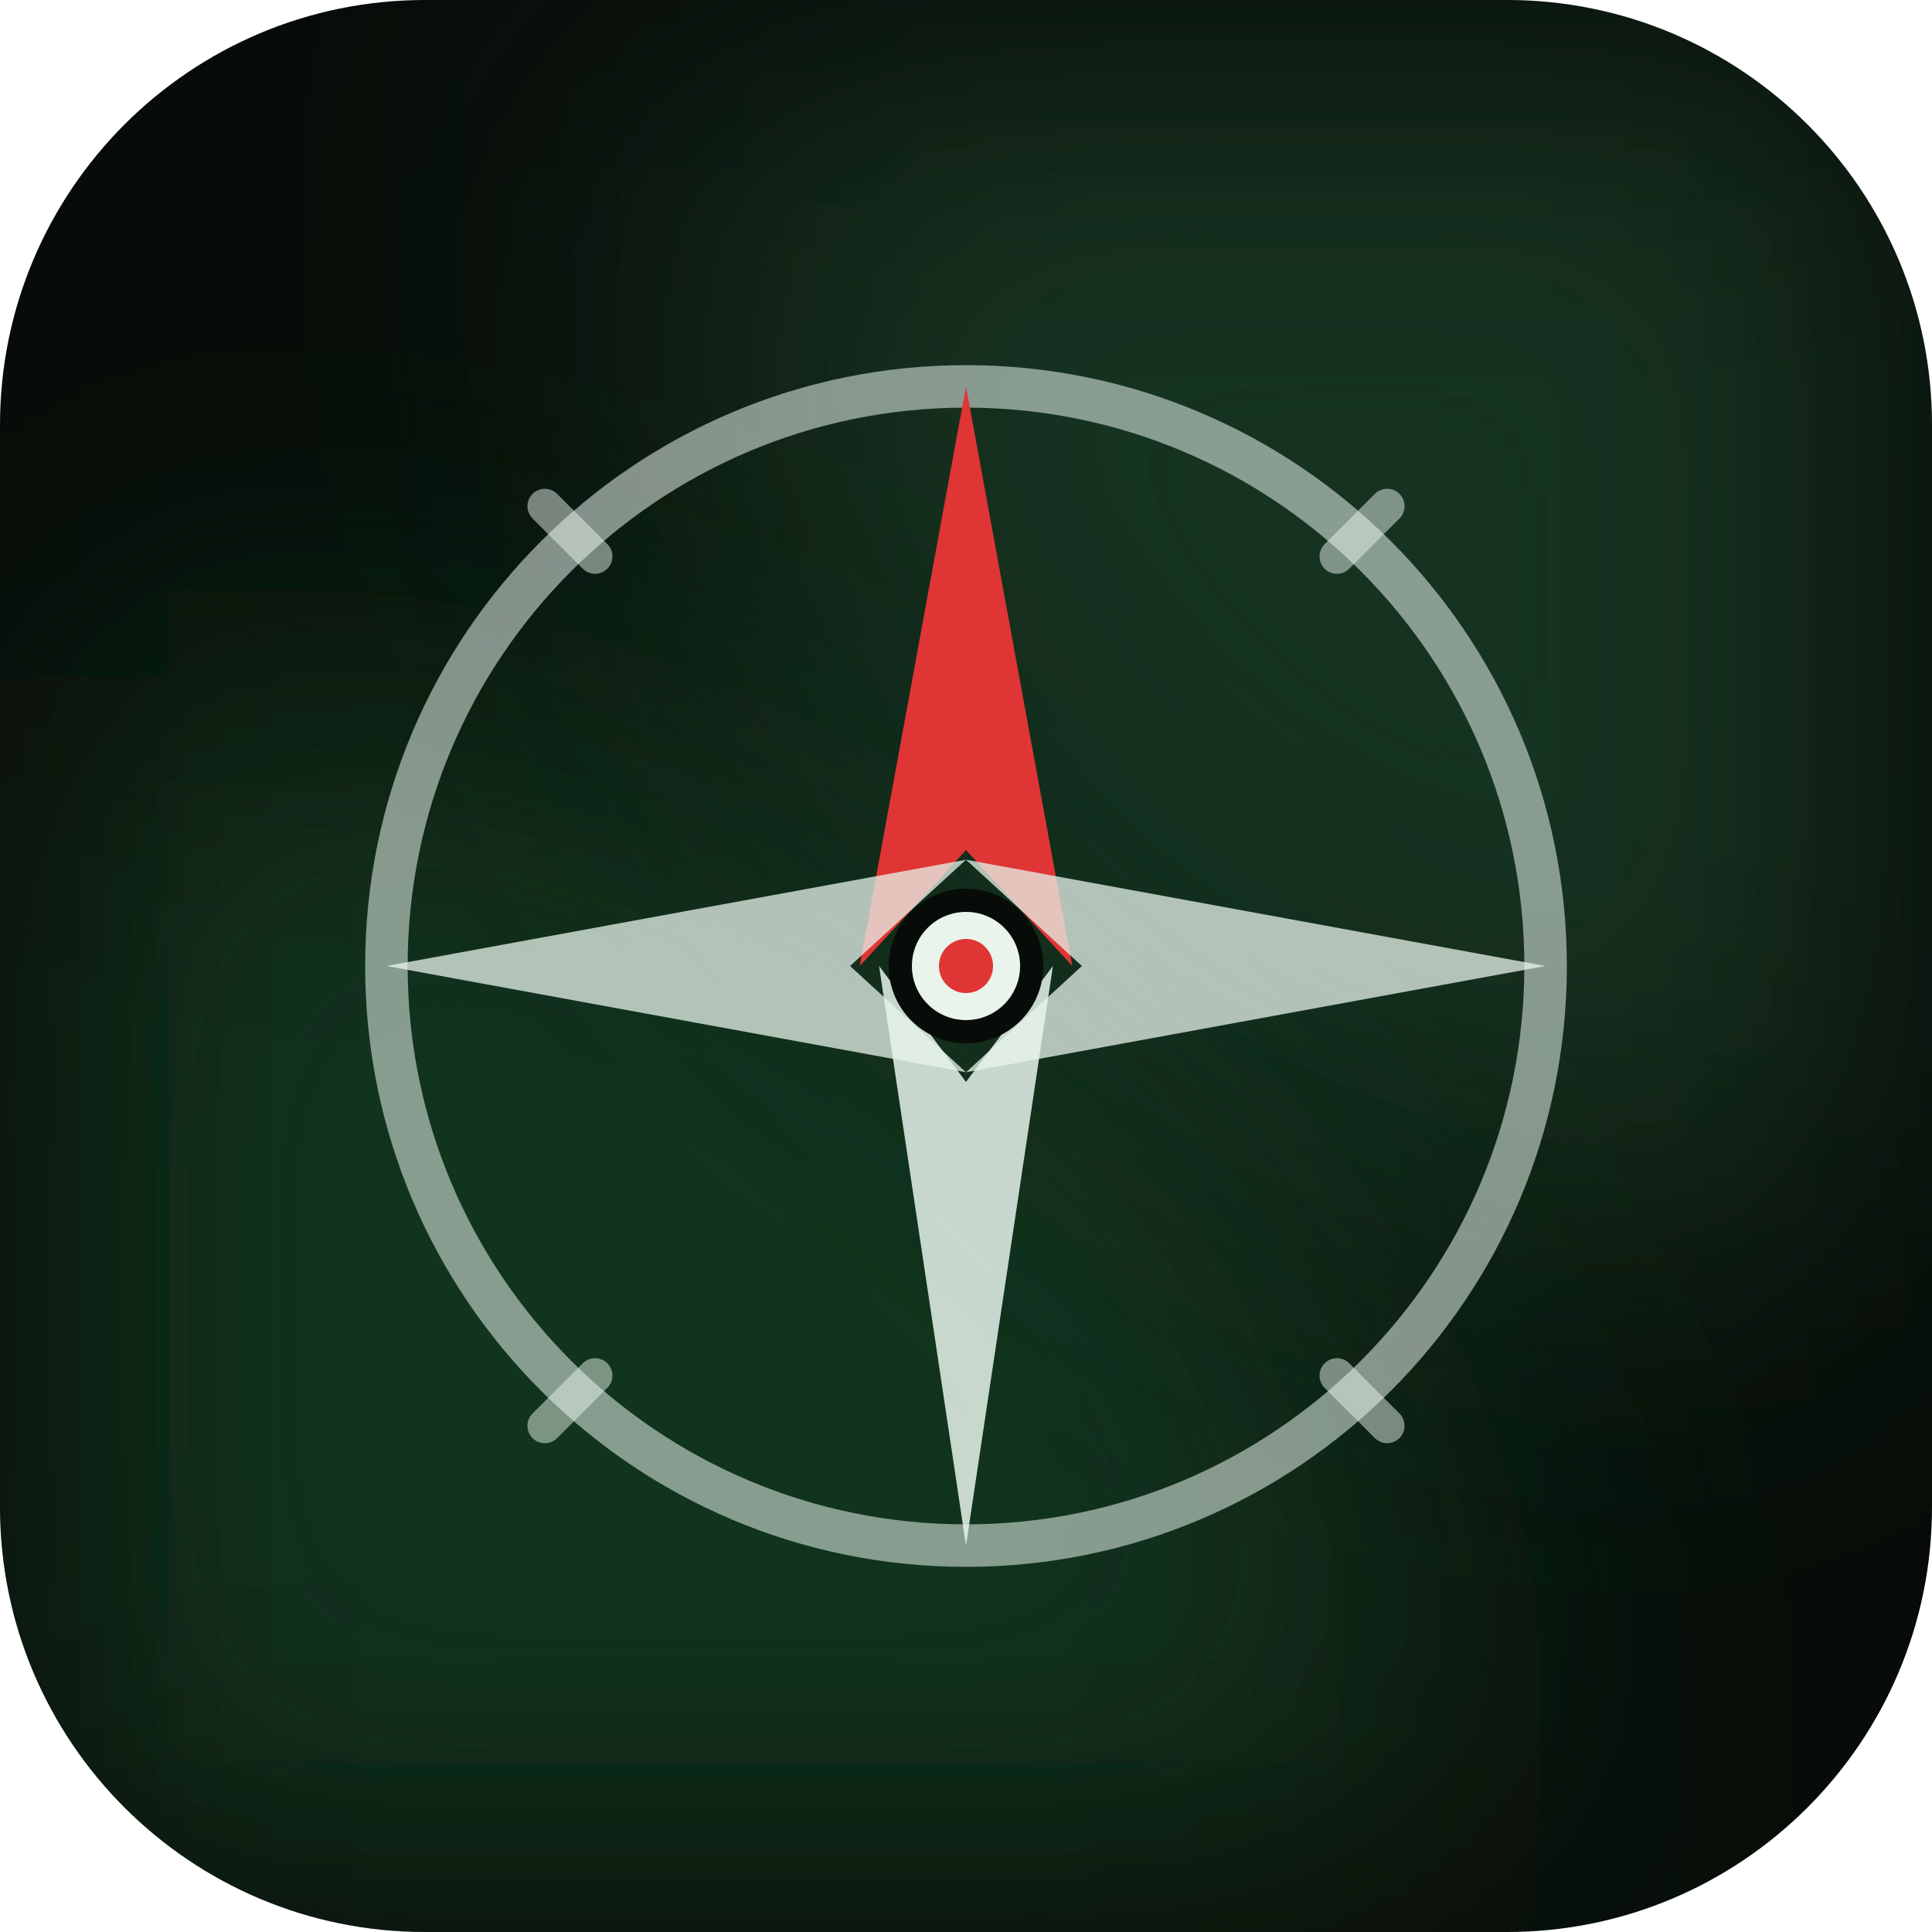
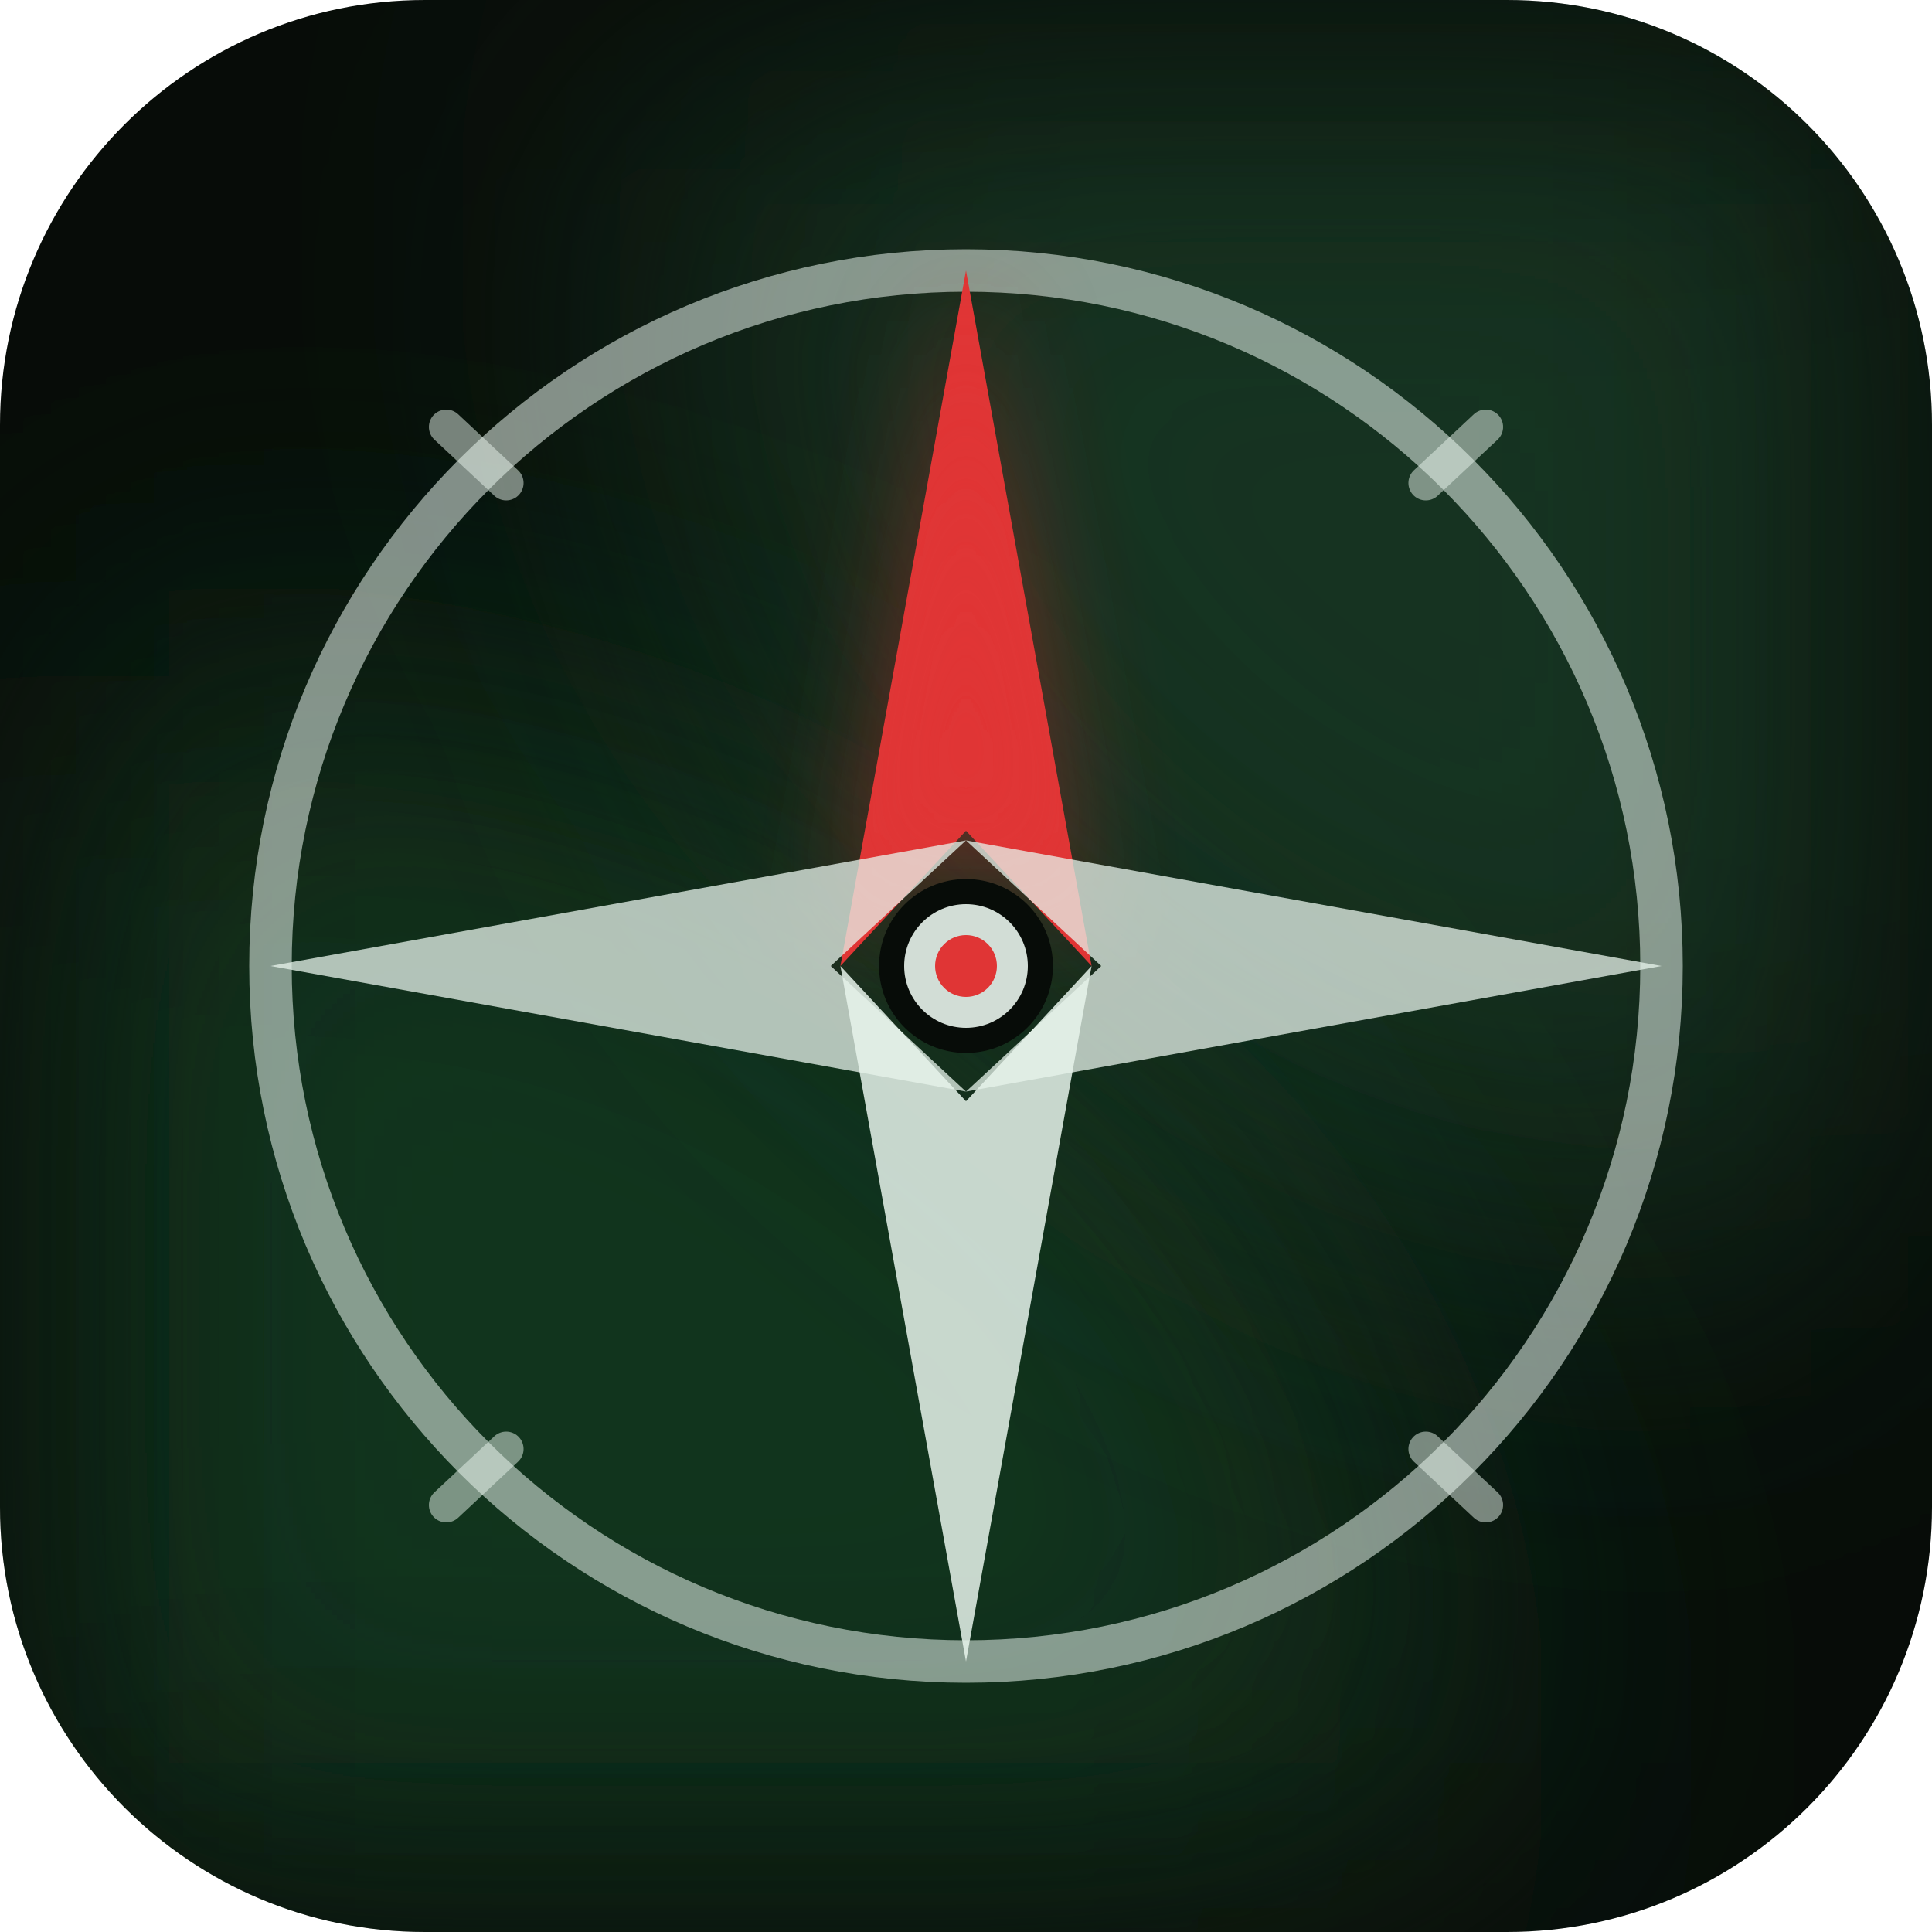
<svg xmlns="http://www.w3.org/2000/svg" viewBox="0 0 100 100">
  <defs>
    <filter id="bg-glow" x="-80%" y="-80%" width="260%" height="260%">
      <feGaussianBlur stdDeviation="18" />
+     </filter>
+     <filter id="point-glow" x="-60%" y="-60%" width="220%" height="220%">
+       <feGaussianBlur stdDeviation="3" />
    </filter>
    <clipPath id="clip">
      <rect width="100" height="100" rx="22" />
    </clipPath>
  </defs>
  <rect width="100" height="100" rx="22" fill="#070c08" />
  <g clip-path="url(#clip)">
    <ellipse cx="10" cy="90" rx="65" ry="55" fill="#134525" opacity="0.7" filter="url(#bg-glow)" />
    <ellipse cx="90" cy="12" rx="55" ry="52" fill="#225234" opacity="0.55" filter="url(#bg-glow)" />
  </g>
-   <circle cx="50" cy="50" r="30" fill="none" stroke="#e8f4ec" stroke-width="2.2" opacity="0.55" />
-   <line x1="69.2" y1="28.8" x2="71.8" y2="26.2" stroke="#e8f4ec" stroke-width="1.8" opacity="0.5" stroke-linecap="round" />
-   <line x1="71.8" y1="73.8" x2="69.2" y2="71.2" stroke="#e8f4ec" stroke-width="1.8" opacity="0.5" stroke-linecap="round" />
-   <line x1="30.8" y1="71.2" x2="28.2" y2="73.8" stroke="#e8f4ec" stroke-width="1.8" opacity="0.5" stroke-linecap="round" />
-   <line x1="28.2" y1="26.2" x2="30.8" y2="28.8" stroke="#e8f4ec" stroke-width="1.8" opacity="0.5" stroke-linecap="round" />
-   <path d="M50 20 L55.5 50 L50 44 L44.5 50 Z" fill="#e03535" />
-   <path d="M50 80 L54.5 50 L50 56 L45.5 50 Z" fill="#e8f4ec" opacity="0.85" />
-   <path d="M80 50 L50 44.5 L56 50 L50 55.5 Z" fill="#e8f4ec" opacity="0.75" />
-   <path d="M20 50 L50 55.5 L44 50 L50 44.5 Z" fill="#e8f4ec" opacity="0.75" />
-   <circle cx="50" cy="50" r="4" fill="#070c08" />
-   <circle cx="50" cy="50" r="2.8" fill="#e8f4ec" />
-   <circle cx="50" cy="50" r="1.4" fill="#e03535" />
+   <circle cx="50" cy="50" r="36" fill="none" stroke="#e8f4ec" stroke-width="2.2" opacity="0.55" />
+   <line x1="73.8" y1="25.0" x2="76.9" y2="22.1" stroke="#e8f4ec" stroke-width="1.8" opacity="0.5" stroke-linecap="round" />
+   <line x1="76.9" y1="77.9" x2="73.8" y2="75.0" stroke="#e8f4ec" stroke-width="1.8" opacity="0.5" stroke-linecap="round" />
+   <line x1="26.2" y1="75.0" x2="23.1" y2="77.9" stroke="#e8f4ec" stroke-width="1.8" opacity="0.5" stroke-linecap="round" />
+   <line x1="23.1" y1="22.1" x2="26.2" y2="25.0" stroke="#e8f4ec" stroke-width="1.8" opacity="0.5" stroke-linecap="round" />
+   <path d="M50 14 L56.5 50 L50 43 L43.5 50 Z" fill="#e03535" />
+   <path d="M50 14 L56.5 50 L50 43 L43.5 50 Z" fill="#e03535" filter="url(#point-glow)" opacity="0.45" />
+   <path d="M50 86 L43.5 50 L50 57 L56.5 50 Z" fill="#e8f4ec" opacity="0.85" />
+   <path d="M86 50 L50 43.5 L57 50 L50 56.5 Z" fill="#e8f4ec" opacity="0.75" />
+   <path d="M14 50 L50 56.5 L43 50 L50 43.5 Z" fill="#e8f4ec" opacity="0.75" />
+   <circle cx="50" cy="50" r="4.5" fill="#070c08" />
+   <circle cx="50" cy="50" r="3.2" fill="#e8f4ec" opacity="0.9" />
+   <circle cx="50" cy="50" r="1.6" fill="#e03535" />
</svg>
